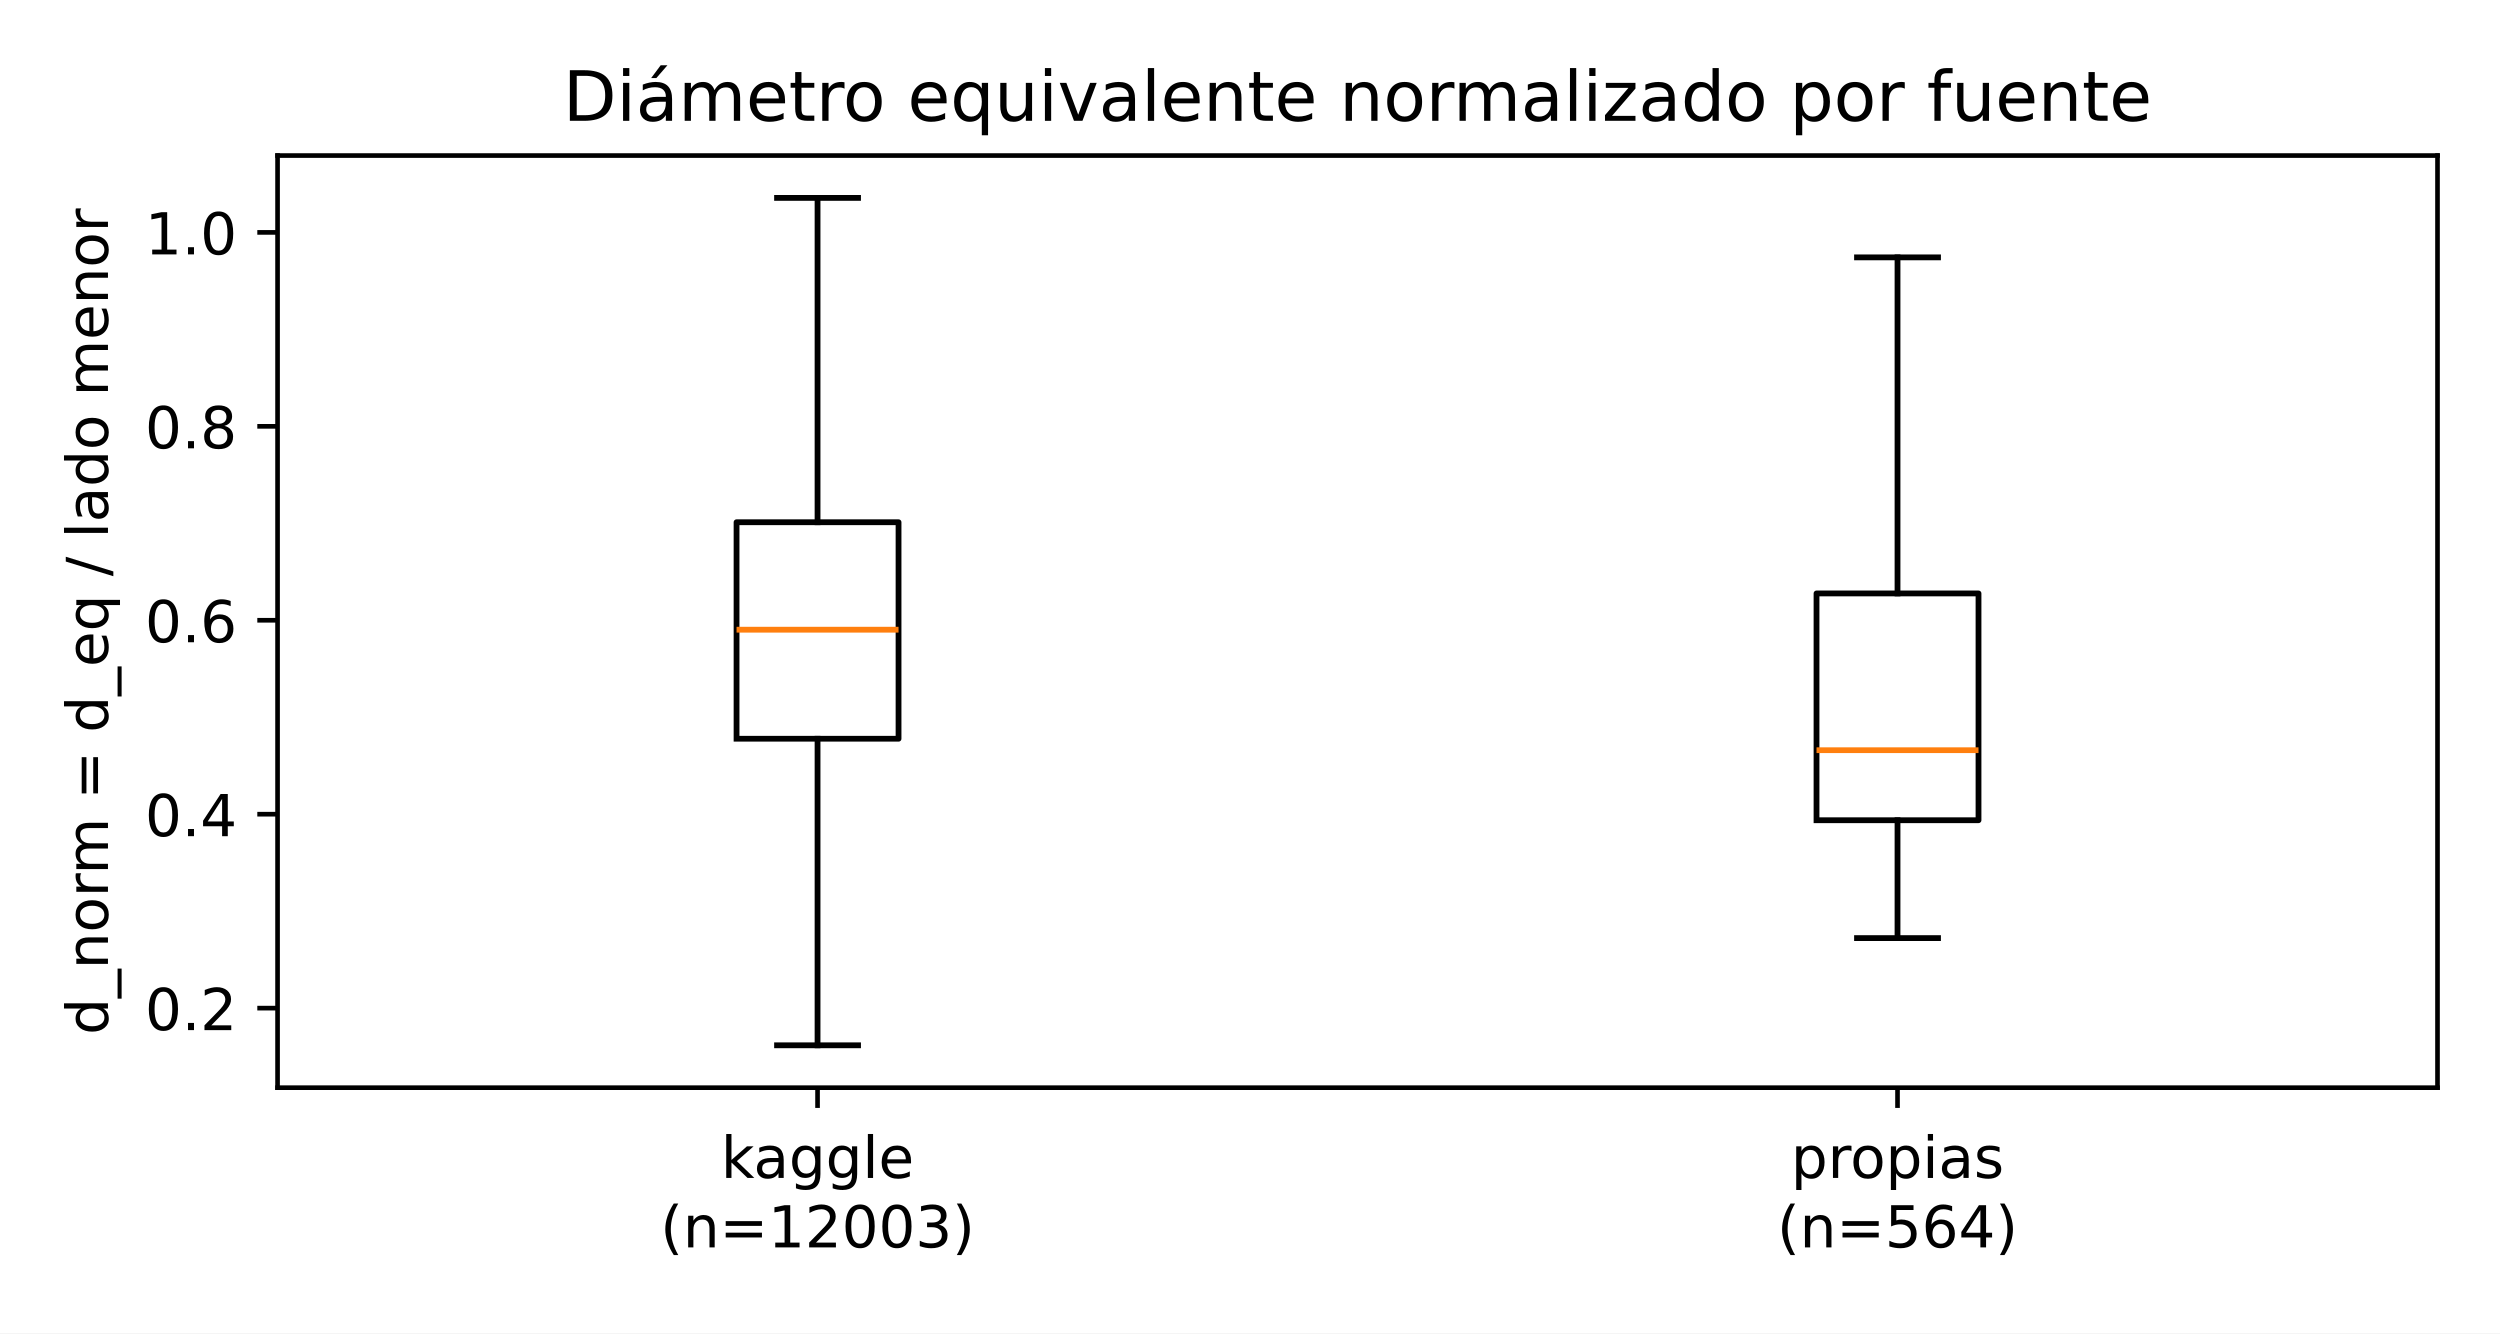
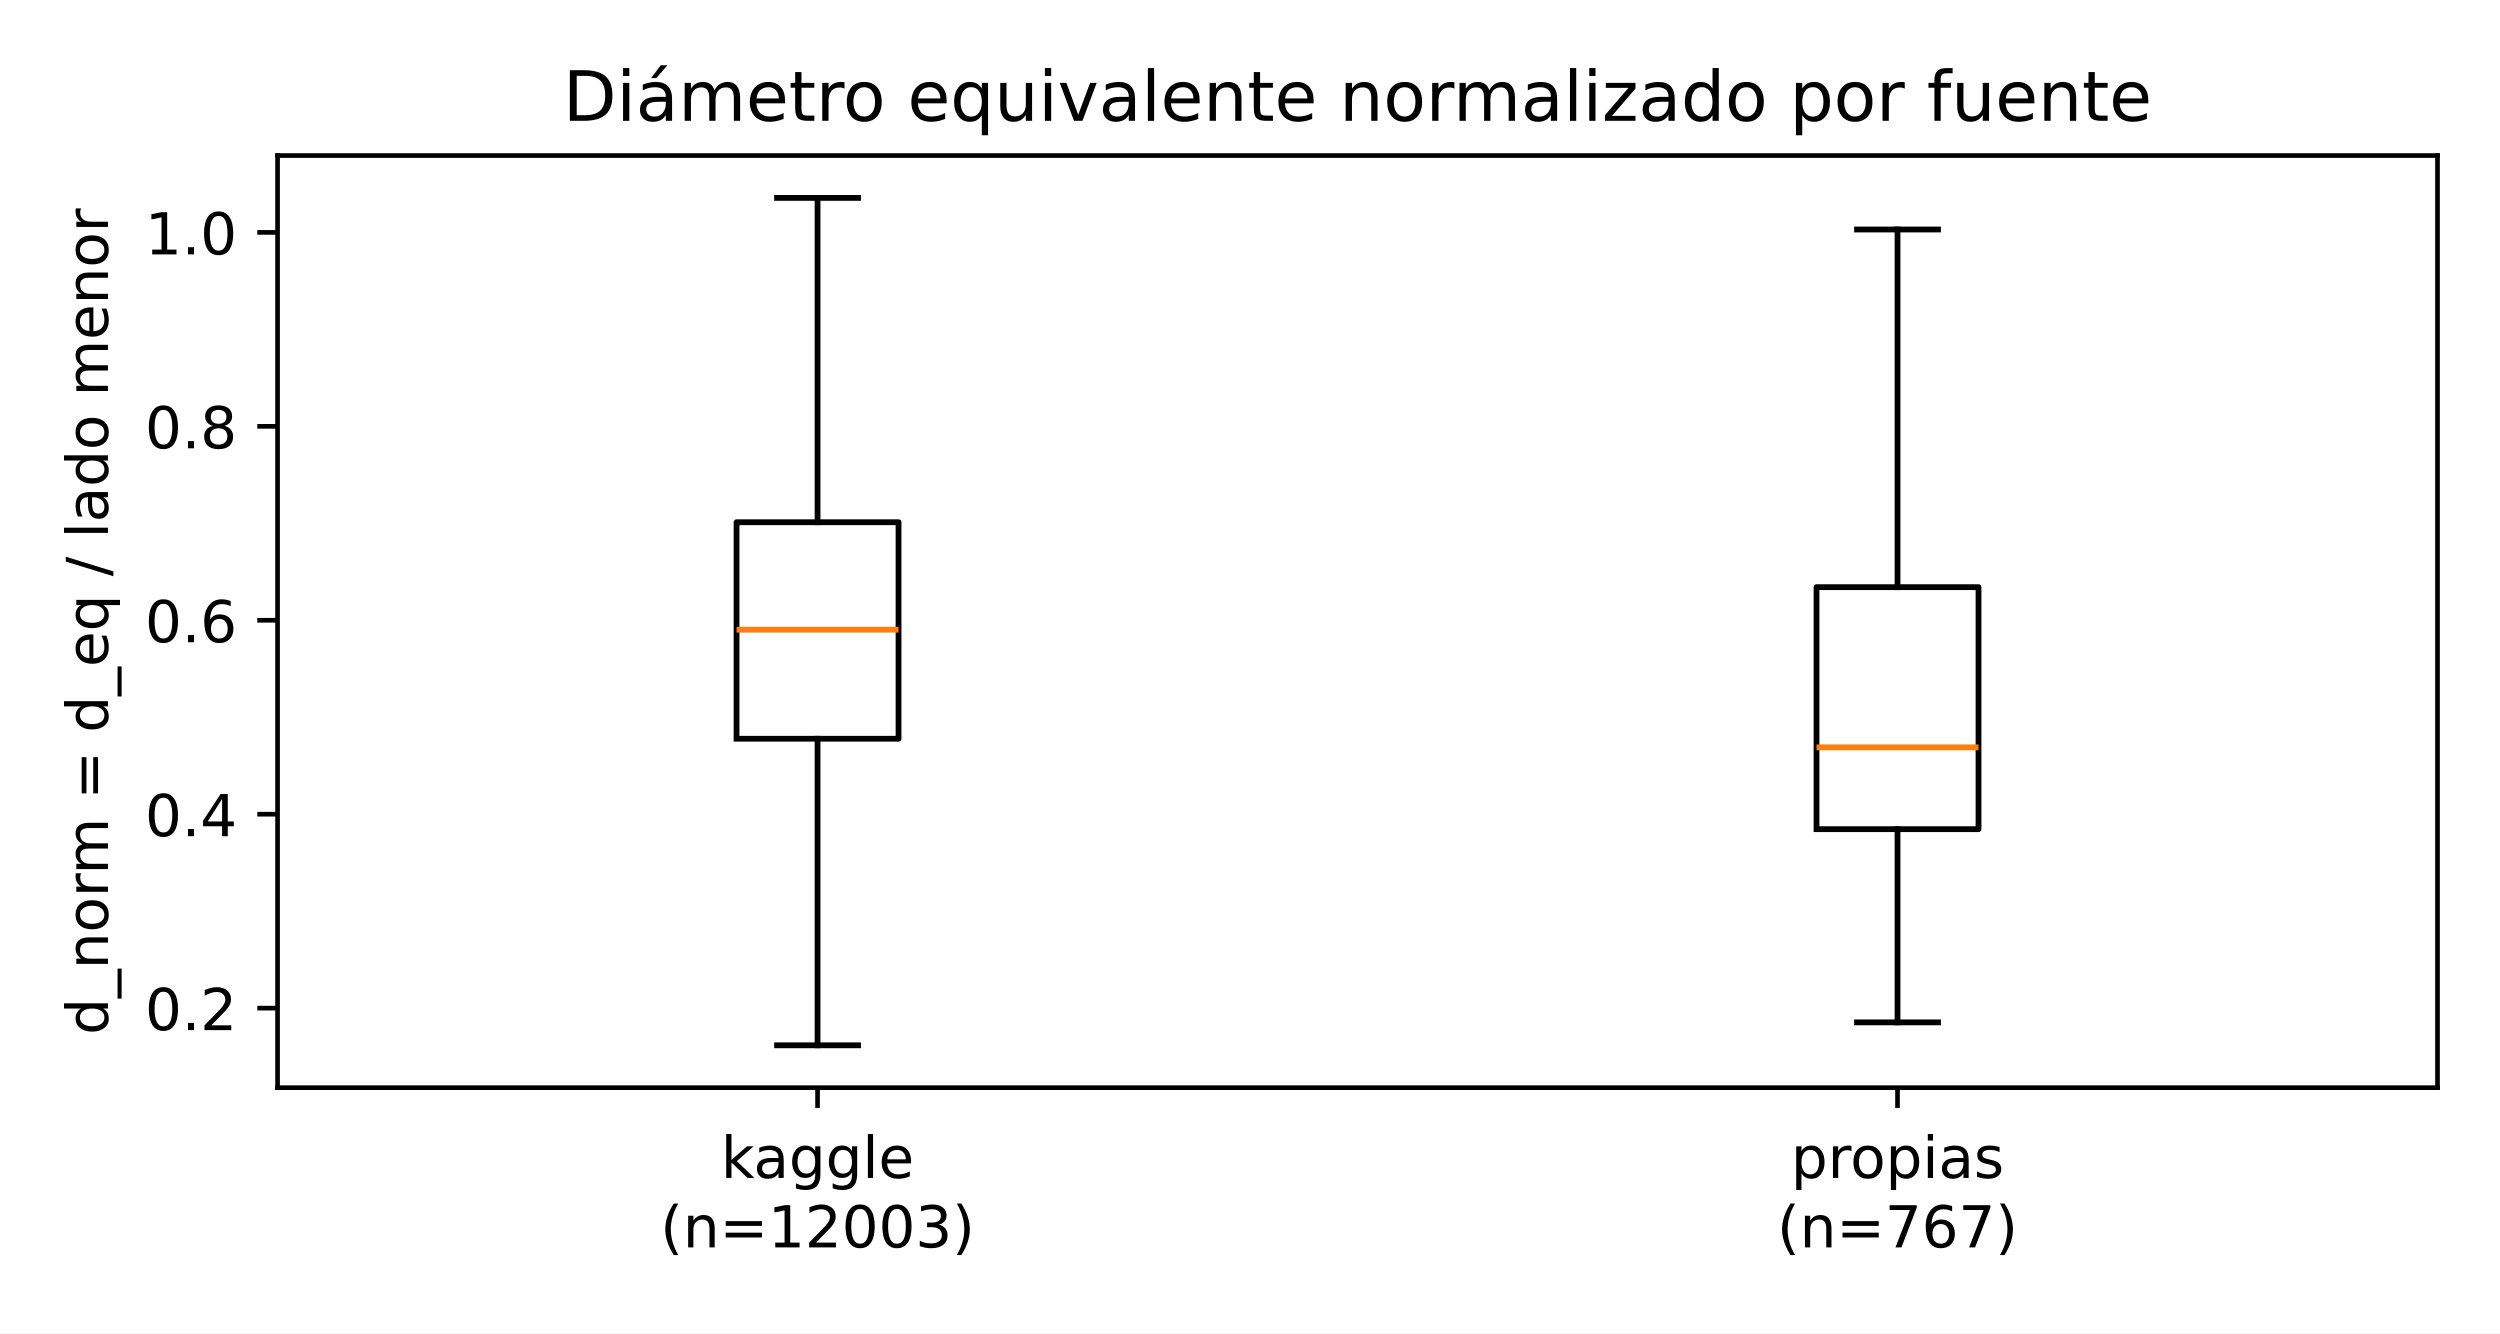
<svg xmlns="http://www.w3.org/2000/svg" xmlns:xlink="http://www.w3.org/1999/xlink" width="432pt" height="230.4pt" viewBox="0 0 432 230.4" version="1.1">
  <defs>
    <style type="text/css">*{stroke-linejoin: round; stroke-linecap: butt}</style>
  </defs>
  <g id="figure_1">
    <g id="patch_1">
      <path d="M 0 230.4  L 432 230.4  L 432 0  L 0 0  z " style="fill: #ffffff" />
    </g>
    <g id="axes_1">
      <g id="patch_2">
        <path d="M 47.962 187.951  L 421.2 187.951  L 421.2 26.88  L 47.962 26.88  z " style="fill: #ffffff" />
      </g>
      <g id="matplotlib.axis_1">
        <g id="xtick_1">
          <g id="line2d_1">
            <defs>
-               <path id="mba2caee2db" d="M 0 0  L 0 3.5  " style="stroke: #000000; stroke-width: 0.8" />
+               <path id="mabdfd6ebcb" d="M 0 0  L 0 3.5  " style="stroke: #000000; stroke-width: 0.8" />
            </defs>
            <g>
-               <use xlink:href="#mba2caee2db" x="141.272" y="187.951" style="stroke: #000000; stroke-width: 0.8" />
+               <use xlink:href="#mabdfd6ebcb" x="141.272" y="187.951" style="stroke: #000000; stroke-width: 0.8" />
            </g>
          </g>
          <g id="text_1">
            <g transform="translate(124.5858 203.5508) scale(0.1 -0.1)">
              <defs>
                <path id="DejaVuSans-4e" d="M 581 4863  L 1159 4863  L 1159 1991  L 2875 3500  L 3609 3500  L 1753 1863  L 3688 0  L 2938 0  L 1159 1709  L 1159 0  L 581 0  L 581 4863  z " transform="scale(0.015625)" />
                <path id="DejaVuSans-44" d="M 2194 1759  Q 1497 1759 1228 1600  Q 959 1441 959 1056  Q 959 750 1161 570  Q 1363 391 1709 391  Q 2188 391 2477 730  Q 2766 1069 2766 1631  L 2766 1759  L 2194 1759  z M 3341 1997  L 3341 0  L 2766 0  L 2766 531  Q 2569 213 2275 61  Q 1981 -91 1556 -91  Q 1019 -91 701 211  Q 384 513 384 1019  Q 384 1609 779 1909  Q 1175 2209 1959 2209  L 2766 2209  L 2766 2266  Q 2766 2663 2505 2880  Q 2244 3097 1772 3097  Q 1472 3097 1187 3025  Q 903 2953 641 2809  L 641 3341  Q 956 3463 1253 3523  Q 1550 3584 1831 3584  Q 2591 3584 2966 3190  Q 3341 2797 3341 1997  z " transform="scale(0.015625)" />
                <path id="DejaVuSans-4a" d="M 2906 1791  Q 2906 2416 2648 2759  Q 2391 3103 1925 3103  Q 1463 3103 1205 2759  Q 947 2416 947 1791  Q 947 1169 1205 825  Q 1463 481 1925 481  Q 2391 481 2648 825  Q 2906 1169 2906 1791  z M 3481 434  Q 3481 -459 3084 -895  Q 2688 -1331 1869 -1331  Q 1566 -1331 1297 -1286  Q 1028 -1241 775 -1147  L 775 -588  Q 1028 -725 1275 -790  Q 1522 -856 1778 -856  Q 2344 -856 2625 -561  Q 2906 -266 2906 331  L 2906 616  Q 2728 306 2450 153  Q 2172 0 1784 0  Q 1141 0 747 490  Q 353 981 353 1791  Q 353 2603 747 3093  Q 1141 3584 1784 3584  Q 2172 3584 2450 3431  Q 2728 3278 2906 2969  L 2906 3500  L 3481 3500  L 3481 434  z " transform="scale(0.015625)" />
                <path id="DejaVuSans-4f" d="M 603 4863  L 1178 4863  L 1178 0  L 603 0  L 603 4863  z " transform="scale(0.015625)" />
                <path id="DejaVuSans-48" d="M 3597 1894  L 3597 1613  L 953 1613  Q 991 1019 1311 708  Q 1631 397 2203 397  Q 2534 397 2845 478  Q 3156 559 3463 722  L 3463 178  Q 3153 47 2828 -22  Q 2503 -91 2169 -91  Q 1331 -91 842 396  Q 353 884 353 1716  Q 353 2575 817 3079  Q 1281 3584 2069 3584  Q 2775 3584 3186 3129  Q 3597 2675 3597 1894  z M 3022 2063  Q 3016 2534 2758 2815  Q 2500 3097 2075 3097  Q 1594 3097 1305 2825  Q 1016 2553 972 2059  L 3022 2063  z " transform="scale(0.015625)" />
              </defs>
              <use xlink:href="#DejaVuSans-4e" />
              <use xlink:href="#DejaVuSans-44" transform="translate(56.15625 0)" />
              <use xlink:href="#DejaVuSans-4a" transform="translate(117.4375 0)" />
              <use xlink:href="#DejaVuSans-4a" transform="translate(180.9219 0)" />
              <use xlink:href="#DejaVuSans-4f" transform="translate(244.4062 0)" />
              <use xlink:href="#DejaVuSans-48" transform="translate(272.1875 0)" />
            </g>
            <g transform="translate(114.1054 215.5528) scale(0.1 -0.1)">
              <defs>
                <path id="DejaVuSans-b" d="M 1984 4856  Q 1566 4138 1362 3434  Q 1159 2731 1159 2009  Q 1159 1288 1364 580  Q 1569 -128 1984 -844  L 1484 -844  Q 1016 -109 783 600  Q 550 1309 550 2009  Q 550 2706 781 3412  Q 1013 4119 1484 4856  L 1984 4856  z " transform="scale(0.015625)" />
                <path id="DejaVuSans-51" d="M 3513 2113  L 3513 0  L 2938 0  L 2938 2094  Q 2938 2591 2744 2837  Q 2550 3084 2163 3084  Q 1697 3084 1428 2787  Q 1159 2491 1159 1978  L 1159 0  L 581 0  L 581 3500  L 1159 3500  L 1159 2956  Q 1366 3272 1645 3428  Q 1925 3584 2291 3584  Q 2894 3584 3203 3211  Q 3513 2838 3513 2113  z " transform="scale(0.015625)" />
                <path id="DejaVuSans-20" d="M 678 2906  L 4684 2906  L 4684 2381  L 678 2381  L 678 2906  z M 678 1631  L 4684 1631  L 4684 1100  L 678 1100  L 678 1631  z " transform="scale(0.015625)" />
                <path id="DejaVuSans-14" d="M 794 531  L 1825 531  L 1825 4091  L 703 3866  L 703 4441  L 1819 4666  L 2450 4666  L 2450 531  L 3481 531  L 3481 0  L 794 0  L 794 531  z " transform="scale(0.015625)" />
                <path id="DejaVuSans-15" d="M 1228 531  L 3431 531  L 3431 0  L 469 0  L 469 531  Q 828 903 1448 1529  Q 2069 2156 2228 2338  Q 2531 2678 2651 2914  Q 2772 3150 2772 3378  Q 2772 3750 2511 3984  Q 2250 4219 1831 4219  Q 1534 4219 1204 4116  Q 875 4013 500 3803  L 500 4441  Q 881 4594 1212 4672  Q 1544 4750 1819 4750  Q 2544 4750 2975 4387  Q 3406 4025 3406 3419  Q 3406 3131 3298 2873  Q 3191 2616 2906 2266  Q 2828 2175 2409 1742  Q 1991 1309 1228 531  z " transform="scale(0.015625)" />
                <path id="DejaVuSans-13" d="M 2034 4250  Q 1547 4250 1301 3770  Q 1056 3291 1056 2328  Q 1056 1369 1301 889  Q 1547 409 2034 409  Q 2525 409 2770 889  Q 3016 1369 3016 2328  Q 3016 3291 2770 3770  Q 2525 4250 2034 4250  z M 2034 4750  Q 2819 4750 3233 4129  Q 3647 3509 3647 2328  Q 3647 1150 3233 529  Q 2819 -91 2034 -91  Q 1250 -91 836 529  Q 422 1150 422 2328  Q 422 3509 836 4129  Q 1250 4750 2034 4750  z " transform="scale(0.015625)" />
                <path id="DejaVuSans-16" d="M 2597 2516  Q 3050 2419 3304 2112  Q 3559 1806 3559 1356  Q 3559 666 3084 287  Q 2609 -91 1734 -91  Q 1441 -91 1130 -33  Q 819 25 488 141  L 488 750  Q 750 597 1062 519  Q 1375 441 1716 441  Q 2309 441 2620 675  Q 2931 909 2931 1356  Q 2931 1769 2642 2001  Q 2353 2234 1838 2234  L 1294 2234  L 1294 2753  L 1863 2753  Q 2328 2753 2575 2939  Q 2822 3125 2822 3475  Q 2822 3834 2567 4026  Q 2313 4219 1838 4219  Q 1578 4219 1281 4162  Q 984 4106 628 3988  L 628 4550  Q 988 4650 1302 4700  Q 1616 4750 1894 4750  Q 2613 4750 3031 4423  Q 3450 4097 3450 3541  Q 3450 3153 3228 2886  Q 3006 2619 2597 2516  z " transform="scale(0.015625)" />
                <path id="DejaVuSans-c" d="M 513 4856  L 1013 4856  Q 1481 4119 1714 3412  Q 1947 2706 1947 2009  Q 1947 1309 1714 600  Q 1481 -109 1013 -844  L 513 -844  Q 928 -128 1133 580  Q 1338 1288 1338 2009  Q 1338 2731 1133 3434  Q 928 4138 513 4856  z " transform="scale(0.015625)" />
              </defs>
              <use xlink:href="#DejaVuSans-b" />
              <use xlink:href="#DejaVuSans-51" transform="translate(39.01562 0)" />
              <use xlink:href="#DejaVuSans-20" transform="translate(102.3906 0)" />
              <use xlink:href="#DejaVuSans-14" transform="translate(186.1875 0)" />
              <use xlink:href="#DejaVuSans-15" transform="translate(249.8125 0)" />
              <use xlink:href="#DejaVuSans-13" transform="translate(313.4375 0)" />
              <use xlink:href="#DejaVuSans-13" transform="translate(377.0625 0)" />
              <use xlink:href="#DejaVuSans-16" transform="translate(440.6875 0)" />
              <use xlink:href="#DejaVuSans-c" transform="translate(504.3125 0)" />
            </g>
          </g>
        </g>
        <g id="xtick_2">
          <g id="line2d_2">
            <g>
-               <use xlink:href="#mba2caee2db" x="327.891" y="187.951" style="stroke: #000000; stroke-width: 0.8" />
+               <use xlink:href="#mabdfd6ebcb" x="327.891" y="187.951" style="stroke: #000000; stroke-width: 0.8" />
            </g>
          </g>
          <g id="text_2">
            <g transform="translate(309.4796 203.5508) scale(0.1 -0.1)">
              <defs>
                <path id="DejaVuSans-53" d="M 1159 525  L 1159 -1331  L 581 -1331  L 581 3500  L 1159 3500  L 1159 2969  Q 1341 3281 1617 3432  Q 1894 3584 2278 3584  Q 2916 3584 3314 3078  Q 3713 2572 3713 1747  Q 3713 922 3314 415  Q 2916 -91 2278 -91  Q 1894 -91 1617 61  Q 1341 213 1159 525  z M 3116 1747  Q 3116 2381 2855 2742  Q 2594 3103 2138 3103  Q 1681 3103 1420 2742  Q 1159 2381 1159 1747  Q 1159 1113 1420 752  Q 1681 391 2138 391  Q 2594 391 2855 752  Q 3116 1113 3116 1747  z " transform="scale(0.015625)" />
                <path id="DejaVuSans-55" d="M 2631 2963  Q 2534 3019 2420 3045  Q 2306 3072 2169 3072  Q 1681 3072 1420 2755  Q 1159 2438 1159 1844  L 1159 0  L 581 0  L 581 3500  L 1159 3500  L 1159 2956  Q 1341 3275 1631 3429  Q 1922 3584 2338 3584  Q 2397 3584 2469 3576  Q 2541 3569 2628 3553  L 2631 2963  z " transform="scale(0.015625)" />
                <path id="DejaVuSans-52" d="M 1959 3097  Q 1497 3097 1228 2736  Q 959 2375 959 1747  Q 959 1119 1226 758  Q 1494 397 1959 397  Q 2419 397 2687 759  Q 2956 1122 2956 1747  Q 2956 2369 2687 2733  Q 2419 3097 1959 3097  z M 1959 3584  Q 2709 3584 3137 3096  Q 3566 2609 3566 1747  Q 3566 888 3137 398  Q 2709 -91 1959 -91  Q 1206 -91 779 398  Q 353 888 353 1747  Q 353 2609 779 3096  Q 1206 3584 1959 3584  z " transform="scale(0.015625)" />
                <path id="DejaVuSans-4c" d="M 603 3500  L 1178 3500  L 1178 0  L 603 0  L 603 3500  z M 603 4863  L 1178 4863  L 1178 4134  L 603 4134  L 603 4863  z " transform="scale(0.015625)" />
                <path id="DejaVuSans-56" d="M 2834 3397  L 2834 2853  Q 2591 2978 2328 3040  Q 2066 3103 1784 3103  Q 1356 3103 1142 2972  Q 928 2841 928 2578  Q 928 2378 1081 2264  Q 1234 2150 1697 2047  L 1894 2003  Q 2506 1872 2764 1633  Q 3022 1394 3022 966  Q 3022 478 2636 193  Q 2250 -91 1575 -91  Q 1294 -91 989 -36  Q 684 19 347 128  L 347 722  Q 666 556 975 473  Q 1284 391 1588 391  Q 1994 391 2212 530  Q 2431 669 2431 922  Q 2431 1156 2273 1281  Q 2116 1406 1581 1522  L 1381 1569  Q 847 1681 609 1914  Q 372 2147 372 2553  Q 372 3047 722 3315  Q 1072 3584 1716 3584  Q 2034 3584 2315 3537  Q 2597 3491 2834 3397  z " transform="scale(0.015625)" />
              </defs>
              <use xlink:href="#DejaVuSans-53" />
              <use xlink:href="#DejaVuSans-55" transform="translate(63.48438 0)" />
              <use xlink:href="#DejaVuSans-52" transform="translate(102.3906 0)" />
              <use xlink:href="#DejaVuSans-53" transform="translate(163.5781 0)" />
              <use xlink:href="#DejaVuSans-4c" transform="translate(227.0625 0)" />
              <use xlink:href="#DejaVuSans-44" transform="translate(254.8438 0)" />
              <use xlink:href="#DejaVuSans-56" transform="translate(316.125 0)" />
            </g>
            <g transform="translate(307.0867 215.5528) scale(0.1 -0.1)">
              <defs>
-                 <path id="DejaVuSans-18" d="M 691 4666  L 3169 4666  L 3169 4134  L 1269 4134  L 1269 2991  Q 1406 3038 1543 3061  Q 1681 3084 1819 3084  Q 2600 3084 3056 2656  Q 3513 2228 3513 1497  Q 3513 744 3044 326  Q 2575 -91 1722 -91  Q 1428 -91 1123 -41  Q 819 9 494 109  L 494 744  Q 775 591 1075 516  Q 1375 441 1709 441  Q 2250 441 2565 725  Q 2881 1009 2881 1497  Q 2881 1984 2565 2268  Q 2250 2553 1709 2553  Q 1456 2553 1204 2497  Q 953 2441 691 2322  L 691 4666  z " transform="scale(0.015625)" />
+                 <path id="DejaVuSans-1a" d="M 525 4666  L 3525 4666  L 3525 4397  L 1831 0  L 1172 0  L 2766 4134  L 525 4134  L 525 4666  z " transform="scale(0.015625)" />
                <path id="DejaVuSans-19" d="M 2113 2584  Q 1688 2584 1439 2293  Q 1191 2003 1191 1497  Q 1191 994 1439 701  Q 1688 409 2113 409  Q 2538 409 2786 701  Q 3034 994 3034 1497  Q 3034 2003 2786 2293  Q 2538 2584 2113 2584  z M 3366 4563  L 3366 3988  Q 3128 4100 2886 4159  Q 2644 4219 2406 4219  Q 1781 4219 1451 3797  Q 1122 3375 1075 2522  Q 1259 2794 1537 2939  Q 1816 3084 2150 3084  Q 2853 3084 3261 2657  Q 3669 2231 3669 1497  Q 3669 778 3244 343  Q 2819 -91 2113 -91  Q 1303 -91 875 529  Q 447 1150 447 2328  Q 447 3434 972 4092  Q 1497 4750 2381 4750  Q 2619 4750 2861 4703  Q 3103 4656 3366 4563  z " transform="scale(0.015625)" />
-                 <path id="DejaVuSans-17" d="M 2419 4116  L 825 1625  L 2419 1625  L 2419 4116  z M 2253 4666  L 3047 4666  L 3047 1625  L 3713 1625  L 3713 1100  L 3047 1100  L 3047 0  L 2419 0  L 2419 1100  L 313 1100  L 313 1709  L 2253 4666  z " transform="scale(0.015625)" />
              </defs>
              <use xlink:href="#DejaVuSans-b" />
              <use xlink:href="#DejaVuSans-51" transform="translate(39.01562 0)" />
              <use xlink:href="#DejaVuSans-20" transform="translate(102.3906 0)" />
-               <use xlink:href="#DejaVuSans-18" transform="translate(186.1875 0)" />
+               <use xlink:href="#DejaVuSans-1a" transform="translate(186.1875 0)" />
              <use xlink:href="#DejaVuSans-19" transform="translate(249.8125 0)" />
-               <use xlink:href="#DejaVuSans-17" transform="translate(313.4375 0)" />
+               <use xlink:href="#DejaVuSans-1a" transform="translate(313.4375 0)" />
              <use xlink:href="#DejaVuSans-c" transform="translate(377.0625 0)" />
            </g>
          </g>
        </g>
      </g>
      <g id="matplotlib.axis_2">
        <g id="ytick_1">
          <g id="line2d_3">
            <defs>
-               <path id="m39cad71a0b" d="M 0 0  L -3.5 0  " style="stroke: #000000; stroke-width: 0.8" />
+               <path id="m9b1f48784a" d="M 0 0  L -3.5 0  " style="stroke: #000000; stroke-width: 0.8" />
            </defs>
            <g>
-               <use xlink:href="#m39cad71a0b" x="47.962" y="174.204" style="stroke: #000000; stroke-width: 0.8" />
+               <use xlink:href="#m9b1f48784a" x="47.962" y="174.204" style="stroke: #000000; stroke-width: 0.8" />
            </g>
          </g>
          <g id="text_3">
            <g transform="translate(25.05922 178.0031) scale(0.1 -0.1)">
              <defs>
                <path id="DejaVuSans-11" d="M 684 794  L 1344 794  L 1344 0  L 684 0  L 684 794  z " transform="scale(0.015625)" />
              </defs>
              <use xlink:href="#DejaVuSans-13" />
              <use xlink:href="#DejaVuSans-11" transform="translate(63.625 0)" />
              <use xlink:href="#DejaVuSans-15" transform="translate(95.40625 0)" />
            </g>
          </g>
        </g>
        <g id="ytick_2">
          <g id="line2d_4">
            <g>
-               <use xlink:href="#m39cad71a0b" x="47.962" y="140.693" style="stroke: #000000; stroke-width: 0.8" />
+               <use xlink:href="#m9b1f48784a" x="47.962" y="140.693" style="stroke: #000000; stroke-width: 0.8" />
            </g>
          </g>
          <g id="text_4">
            <g transform="translate(25.05922 144.4918) scale(0.1 -0.1)">
+               <defs>
+                 <path id="DejaVuSans-17" d="M 2419 4116  L 825 1625  L 2419 1625  L 2419 4116  z M 2253 4666  L 3047 4666  L 3047 1625  L 3713 1625  L 3713 1100  L 3047 1100  L 3047 0  L 2419 0  L 2419 1100  L 313 1100  L 313 1709  L 2253 4666  z " transform="scale(0.015625)" />
+               </defs>
              <use xlink:href="#DejaVuSans-13" />
              <use xlink:href="#DejaVuSans-11" transform="translate(63.625 0)" />
              <use xlink:href="#DejaVuSans-17" transform="translate(95.40625 0)" />
            </g>
          </g>
        </g>
        <g id="ytick_3">
          <g id="line2d_5">
            <g>
-               <use xlink:href="#m39cad71a0b" x="47.962" y="107.182" style="stroke: #000000; stroke-width: 0.8" />
+               <use xlink:href="#m9b1f48784a" x="47.962" y="107.182" style="stroke: #000000; stroke-width: 0.8" />
            </g>
          </g>
          <g id="text_5">
            <g transform="translate(25.05922 110.9806) scale(0.1 -0.1)">
              <use xlink:href="#DejaVuSans-13" />
              <use xlink:href="#DejaVuSans-11" transform="translate(63.625 0)" />
              <use xlink:href="#DejaVuSans-19" transform="translate(95.40625 0)" />
            </g>
          </g>
        </g>
        <g id="ytick_4">
          <g id="line2d_6">
            <g>
-               <use xlink:href="#m39cad71a0b" x="47.962" y="73.671" style="stroke: #000000; stroke-width: 0.8" />
+               <use xlink:href="#m9b1f48784a" x="47.962" y="73.671" style="stroke: #000000; stroke-width: 0.8" />
            </g>
          </g>
          <g id="text_6">
            <g transform="translate(25.05922 77.46934) scale(0.1 -0.1)">
              <defs>
                <path id="DejaVuSans-1b" d="M 2034 2216  Q 1584 2216 1326 1975  Q 1069 1734 1069 1313  Q 1069 891 1326 650  Q 1584 409 2034 409  Q 2484 409 2743 651  Q 3003 894 3003 1313  Q 3003 1734 2745 1975  Q 2488 2216 2034 2216  z M 1403 2484  Q 997 2584 770 2862  Q 544 3141 544 3541  Q 544 4100 942 4425  Q 1341 4750 2034 4750  Q 2731 4750 3128 4425  Q 3525 4100 3525 3541  Q 3525 3141 3298 2862  Q 3072 2584 2669 2484  Q 3125 2378 3379 2068  Q 3634 1759 3634 1313  Q 3634 634 3220 271  Q 2806 -91 2034 -91  Q 1263 -91 848 271  Q 434 634 434 1313  Q 434 1759 690 2068  Q 947 2378 1403 2484  z M 1172 3481  Q 1172 3119 1398 2916  Q 1625 2713 2034 2713  Q 2441 2713 2670 2916  Q 2900 3119 2900 3481  Q 2900 3844 2670 4047  Q 2441 4250 2034 4250  Q 1625 4250 1398 4047  Q 1172 3844 1172 3481  z " transform="scale(0.015625)" />
              </defs>
              <use xlink:href="#DejaVuSans-13" />
              <use xlink:href="#DejaVuSans-11" transform="translate(63.625 0)" />
              <use xlink:href="#DejaVuSans-1b" transform="translate(95.40625 0)" />
            </g>
          </g>
        </g>
        <g id="ytick_5">
          <g id="line2d_7">
            <g>
-               <use xlink:href="#m39cad71a0b" x="47.962" y="40.159" style="stroke: #000000; stroke-width: 0.8" />
+               <use xlink:href="#m9b1f48784a" x="47.962" y="40.159" style="stroke: #000000; stroke-width: 0.8" />
            </g>
          </g>
          <g id="text_7">
            <g transform="translate(25.05922 43.95811) scale(0.1 -0.1)">
              <use xlink:href="#DejaVuSans-14" />
              <use xlink:href="#DejaVuSans-11" transform="translate(63.625 0)" />
              <use xlink:href="#DejaVuSans-13" transform="translate(95.40625 0)" />
            </g>
          </g>
        </g>
        <g id="text_8">
          <g transform="translate(18.65687 178.818) rotate(-90) scale(0.1 -0.1)">
            <defs>
              <path id="DejaVuSans-47" d="M 2906 2969  L 2906 4863  L 3481 4863  L 3481 0  L 2906 0  L 2906 525  Q 2725 213 2448 61  Q 2172 -91 1784 -91  Q 1150 -91 751 415  Q 353 922 353 1747  Q 353 2572 751 3078  Q 1150 3584 1784 3584  Q 2172 3584 2448 3432  Q 2725 3281 2906 2969  z M 947 1747  Q 947 1113 1208 752  Q 1469 391 1925 391  Q 2381 391 2643 752  Q 2906 1113 2906 1747  Q 2906 2381 2643 2742  Q 2381 3103 1925 3103  Q 1469 3103 1208 2742  Q 947 2381 947 1747  z " transform="scale(0.015625)" />
              <path id="DejaVuSans-42" d="M 3263 -1063  L 3263 -1509  L -63 -1509  L -63 -1063  L 3263 -1063  z " transform="scale(0.015625)" />
              <path id="DejaVuSans-50" d="M 3328 2828  Q 3544 3216 3844 3400  Q 4144 3584 4550 3584  Q 5097 3584 5394 3201  Q 5691 2819 5691 2113  L 5691 0  L 5113 0  L 5113 2094  Q 5113 2597 4934 2840  Q 4756 3084 4391 3084  Q 3944 3084 3684 2787  Q 3425 2491 3425 1978  L 3425 0  L 2847 0  L 2847 2094  Q 2847 2600 2669 2842  Q 2491 3084 2119 3084  Q 1678 3084 1418 2786  Q 1159 2488 1159 1978  L 1159 0  L 581 0  L 581 3500  L 1159 3500  L 1159 2956  Q 1356 3278 1631 3431  Q 1906 3584 2284 3584  Q 2666 3584 2933 3390  Q 3200 3197 3328 2828  z " transform="scale(0.015625)" />
              <path id="DejaVuSans-3" transform="scale(0.015625)" />
              <path id="DejaVuSans-54" d="M 947 1747  Q 947 1113 1208 752  Q 1469 391 1925 391  Q 2381 391 2643 752  Q 2906 1113 2906 1747  Q 2906 2381 2643 2742  Q 2381 3103 1925 3103  Q 1469 3103 1208 2742  Q 947 2381 947 1747  z M 2906 525  Q 2725 213 2448 61  Q 2172 -91 1784 -91  Q 1150 -91 751 415  Q 353 922 353 1747  Q 353 2572 751 3078  Q 1150 3584 1784 3584  Q 2172 3584 2448 3432  Q 2725 3281 2906 2969  L 2906 3500  L 3481 3500  L 3481 -1331  L 2906 -1331  L 2906 525  z " transform="scale(0.015625)" />
              <path id="DejaVuSans-12" d="M 1625 4666  L 2156 4666  L 531 -594  L 0 -594  L 1625 4666  z " transform="scale(0.015625)" />
            </defs>
            <use xlink:href="#DejaVuSans-47" />
            <use xlink:href="#DejaVuSans-42" transform="translate(63.48438 0)" />
            <use xlink:href="#DejaVuSans-51" transform="translate(113.4844 0)" />
            <use xlink:href="#DejaVuSans-52" transform="translate(176.8594 0)" />
            <use xlink:href="#DejaVuSans-55" transform="translate(238.0469 0)" />
            <use xlink:href="#DejaVuSans-50" transform="translate(277.4062 0)" />
            <use xlink:href="#DejaVuSans-3" transform="translate(374.8125 0)" />
            <use xlink:href="#DejaVuSans-20" transform="translate(406.5938 0)" />
            <use xlink:href="#DejaVuSans-3" transform="translate(490.3906 0)" />
            <use xlink:href="#DejaVuSans-47" transform="translate(522.1719 0)" />
            <use xlink:href="#DejaVuSans-42" transform="translate(585.6562 0)" />
            <use xlink:href="#DejaVuSans-48" transform="translate(635.6562 0)" />
            <use xlink:href="#DejaVuSans-54" transform="translate(697.1875 0)" />
            <use xlink:href="#DejaVuSans-3" transform="translate(760.6719 0)" />
            <use xlink:href="#DejaVuSans-12" transform="translate(792.4531 0)" />
            <use xlink:href="#DejaVuSans-3" transform="translate(826.1406 0)" />
            <use xlink:href="#DejaVuSans-4f" transform="translate(857.9219 0)" />
            <use xlink:href="#DejaVuSans-44" transform="translate(885.7031 0)" />
            <use xlink:href="#DejaVuSans-47" transform="translate(946.9844 0)" />
            <use xlink:href="#DejaVuSans-52" transform="translate(1010.469 0)" />
            <use xlink:href="#DejaVuSans-3" transform="translate(1071.656 0)" />
            <use xlink:href="#DejaVuSans-50" transform="translate(1103.438 0)" />
            <use xlink:href="#DejaVuSans-48" transform="translate(1200.844 0)" />
            <use xlink:href="#DejaVuSans-51" transform="translate(1262.375 0)" />
            <use xlink:href="#DejaVuSans-52" transform="translate(1325.75 0)" />
            <use xlink:href="#DejaVuSans-55" transform="translate(1386.938 0)" />
          </g>
        </g>
      </g>
      <g id="line2d_8">
-         <path d="M 127.275 127.654  L 155.268 127.654  L 155.268 90.244  L 127.275 90.244  L 127.275 127.654  " clip-path="url(#p44cc5e4543)" style="fill: none; stroke: #000000; stroke-linecap: square" />
+         <path d="M 127.275 127.654  L 155.268 127.654  L 155.268 90.244  L 127.275 90.244  L 127.275 127.654  " clip-path="url(#pc71989ca21)" style="fill: none; stroke: #000000; stroke-linecap: square" />
      </g>
      <g id="line2d_9">
-         <path d="M 141.272 127.654  L 141.272 180.63  " clip-path="url(#p44cc5e4543)" style="fill: none; stroke: #000000; stroke-linecap: square" />
+         <path d="M 141.272 127.654  L 141.272 180.63  " clip-path="url(#pc71989ca21)" style="fill: none; stroke: #000000; stroke-linecap: square" />
      </g>
      <g id="line2d_10">
-         <path d="M 141.272 90.244  L 141.272 34.201  " clip-path="url(#p44cc5e4543)" style="fill: none; stroke: #000000; stroke-linecap: square" />
+         <path d="M 141.272 90.244  L 141.272 34.201  " clip-path="url(#pc71989ca21)" style="fill: none; stroke: #000000; stroke-linecap: square" />
      </g>
      <g id="line2d_11">
-         <path d="M 134.274 180.63  L 148.27 180.63  " clip-path="url(#p44cc5e4543)" style="fill: none; stroke: #000000; stroke-linecap: square" />
+         <path d="M 134.274 180.63  L 148.27 180.63  " clip-path="url(#pc71989ca21)" style="fill: none; stroke: #000000; stroke-linecap: square" />
      </g>
      <g id="line2d_12">
-         <path d="M 134.274 34.201  L 148.27 34.201  " clip-path="url(#p44cc5e4543)" style="fill: none; stroke: #000000; stroke-linecap: square" />
+         <path d="M 134.274 34.201  L 148.27 34.201  " clip-path="url(#pc71989ca21)" style="fill: none; stroke: #000000; stroke-linecap: square" />
      </g>
      <g id="line2d_13">
-         <path d="M 313.894 141.735  L 341.887 141.735  L 341.887 102.547  L 313.894 102.547  L 313.894 141.735  " clip-path="url(#p44cc5e4543)" style="fill: none; stroke: #000000; stroke-linecap: square" />
+         <path d="M 313.894 143.279  L 341.887 143.279  L 341.887 101.461  L 313.894 101.461  L 313.894 143.279  " clip-path="url(#pc71989ca21)" style="fill: none; stroke: #000000; stroke-linecap: square" />
      </g>
      <g id="line2d_14">
-         <path d="M 327.891 141.735  L 327.891 162.102  " clip-path="url(#p44cc5e4543)" style="fill: none; stroke: #000000; stroke-linecap: square" />
+         <path d="M 327.891 143.279  L 327.891 176.66  " clip-path="url(#pc71989ca21)" style="fill: none; stroke: #000000; stroke-linecap: square" />
      </g>
      <g id="line2d_15">
-         <path d="M 327.891 102.547  L 327.891 44.476  " clip-path="url(#p44cc5e4543)" style="fill: none; stroke: #000000; stroke-linecap: square" />
+         <path d="M 327.891 101.461  L 327.891 39.661  " clip-path="url(#pc71989ca21)" style="fill: none; stroke: #000000; stroke-linecap: square" />
      </g>
      <g id="line2d_16">
-         <path d="M 320.892 162.102  L 334.889 162.102  " clip-path="url(#p44cc5e4543)" style="fill: none; stroke: #000000; stroke-linecap: square" />
+         <path d="M 320.892 176.66  L 334.889 176.66  " clip-path="url(#pc71989ca21)" style="fill: none; stroke: #000000; stroke-linecap: square" />
      </g>
      <g id="line2d_17">
-         <path d="M 320.892 44.476  L 334.889 44.476  " clip-path="url(#p44cc5e4543)" style="fill: none; stroke: #000000; stroke-linecap: square" />
+         <path d="M 320.892 39.661  L 334.889 39.661  " clip-path="url(#pc71989ca21)" style="fill: none; stroke: #000000; stroke-linecap: square" />
      </g>
      <g id="line2d_18">
-         <path d="M 127.275 108.817  L 155.268 108.817  " clip-path="url(#p44cc5e4543)" style="fill: none; stroke: #ff7f0e" />
+         <path d="M 127.275 108.817  L 155.268 108.817  " clip-path="url(#pc71989ca21)" style="fill: none; stroke: #ff7f0e" />
      </g>
      <g id="line2d_19">
-         <path d="M 313.894 129.635  L 341.887 129.635  " clip-path="url(#p44cc5e4543)" style="fill: none; stroke: #ff7f0e" />
+         <path d="M 313.894 129.142  L 341.887 129.142  " clip-path="url(#pc71989ca21)" style="fill: none; stroke: #ff7f0e" />
      </g>
      <g id="patch_3">
        <path d="M 47.962 187.951  L 47.962 26.88  " style="fill: none; stroke: #000000; stroke-width: 0.8; stroke-linejoin: miter; stroke-linecap: square" />
      </g>
      <g id="patch_4">
        <path d="M 421.2 187.951  L 421.2 26.88  " style="fill: none; stroke: #000000; stroke-width: 0.8; stroke-linejoin: miter; stroke-linecap: square" />
      </g>
      <g id="patch_5">
        <path d="M 47.962 187.951  L 421.2 187.951  " style="fill: none; stroke: #000000; stroke-width: 0.8; stroke-linejoin: miter; stroke-linecap: square" />
      </g>
      <g id="patch_6">
        <path d="M 47.962 26.88  L 421.2 26.88  " style="fill: none; stroke: #000000; stroke-width: 0.8; stroke-linejoin: miter; stroke-linecap: square" />
      </g>
      <g id="text_9">
        <g transform="translate(97.29555 20.88) scale(0.12 -0.12)">
          <defs>
            <path id="DejaVuSans-27" d="M 1259 4147  L 1259 519  L 2022 519  Q 2988 519 3436 956  Q 3884 1394 3884 2338  Q 3884 3275 3436 3711  Q 2988 4147 2022 4147  L 1259 4147  z M 628 4666  L 1925 4666  Q 3281 4666 3915 4102  Q 4550 3538 4550 2338  Q 4550 1131 3912 565  Q 3275 0 1925 0  L 628 0  L 628 4666  z " transform="scale(0.015625)" />
            <path id="DejaVuSans-a3" d="M 2194 1759  Q 1497 1759 1228 1600  Q 959 1441 959 1056  Q 959 750 1161 570  Q 1363 391 1709 391  Q 2188 391 2477 730  Q 2766 1069 2766 1631  L 2766 1759  L 2194 1759  z M 3341 1997  L 3341 0  L 2766 0  L 2766 531  Q 2569 213 2275 61  Q 1981 -91 1556 -91  Q 1019 -91 701 211  Q 384 513 384 1019  Q 384 1609 779 1909  Q 1175 2209 1959 2209  L 2766 2209  L 2766 2266  Q 2766 2663 2505 2880  Q 2244 3097 1772 3097  Q 1472 3097 1187 3025  Q 903 2953 641 2809  L 641 3341  Q 956 3463 1253 3523  Q 1550 3584 1831 3584  Q 2591 3584 2966 3190  Q 3341 2797 3341 1997  z M 2290 5119  L 2912 5119  L 1894 3944  L 1415 3944  L 2290 5119  z " transform="scale(0.015625)" />
            <path id="DejaVuSans-57" d="M 1172 4494  L 1172 3500  L 2356 3500  L 2356 3053  L 1172 3053  L 1172 1153  Q 1172 725 1289 603  Q 1406 481 1766 481  L 2356 481  L 2356 0  L 1766 0  Q 1100 0 847 248  Q 594 497 594 1153  L 594 3053  L 172 3053  L 172 3500  L 594 3500  L 594 4494  L 1172 4494  z " transform="scale(0.015625)" />
            <path id="DejaVuSans-58" d="M 544 1381  L 544 3500  L 1119 3500  L 1119 1403  Q 1119 906 1312 657  Q 1506 409 1894 409  Q 2359 409 2629 706  Q 2900 1003 2900 1516  L 2900 3500  L 3475 3500  L 3475 0  L 2900 0  L 2900 538  Q 2691 219 2414 64  Q 2138 -91 1772 -91  Q 1169 -91 856 284  Q 544 659 544 1381  z M 1991 3584  L 1991 3584  z " transform="scale(0.015625)" />
            <path id="DejaVuSans-59" d="M 191 3500  L 800 3500  L 1894 563  L 2988 3500  L 3597 3500  L 2284 0  L 1503 0  L 191 3500  z " transform="scale(0.015625)" />
            <path id="DejaVuSans-5d" d="M 353 3500  L 3084 3500  L 3084 2975  L 922 459  L 3084 459  L 3084 0  L 275 0  L 275 525  L 2438 3041  L 353 3041  L 353 3500  z " transform="scale(0.015625)" />
            <path id="DejaVuSans-49" d="M 2375 4863  L 2375 4384  L 1825 4384  Q 1516 4384 1395 4259  Q 1275 4134 1275 3809  L 1275 3500  L 2222 3500  L 2222 3053  L 1275 3053  L 1275 0  L 697 0  L 697 3053  L 147 3053  L 147 3500  L 697 3500  L 697 3744  Q 697 4328 969 4595  Q 1241 4863 1831 4863  L 2375 4863  z " transform="scale(0.015625)" />
          </defs>
          <use xlink:href="#DejaVuSans-27" />
          <use xlink:href="#DejaVuSans-4c" transform="translate(77 0)" />
          <use xlink:href="#DejaVuSans-a3" transform="translate(104.7812 0)" />
          <use xlink:href="#DejaVuSans-50" transform="translate(166.0625 0)" />
          <use xlink:href="#DejaVuSans-48" transform="translate(263.4688 0)" />
          <use xlink:href="#DejaVuSans-57" transform="translate(325 0)" />
          <use xlink:href="#DejaVuSans-55" transform="translate(364.2031 0)" />
          <use xlink:href="#DejaVuSans-52" transform="translate(403.1094 0)" />
          <use xlink:href="#DejaVuSans-3" transform="translate(464.2969 0)" />
          <use xlink:href="#DejaVuSans-48" transform="translate(496.0781 0)" />
          <use xlink:href="#DejaVuSans-54" transform="translate(557.6094 0)" />
          <use xlink:href="#DejaVuSans-58" transform="translate(621.0938 0)" />
          <use xlink:href="#DejaVuSans-4c" transform="translate(684.4688 0)" />
          <use xlink:href="#DejaVuSans-59" transform="translate(712.25 0)" />
          <use xlink:href="#DejaVuSans-44" transform="translate(771.4375 0)" />
          <use xlink:href="#DejaVuSans-4f" transform="translate(832.7188 0)" />
          <use xlink:href="#DejaVuSans-48" transform="translate(860.5 0)" />
          <use xlink:href="#DejaVuSans-51" transform="translate(922.0312 0)" />
          <use xlink:href="#DejaVuSans-57" transform="translate(985.4062 0)" />
          <use xlink:href="#DejaVuSans-48" transform="translate(1024.609 0)" />
          <use xlink:href="#DejaVuSans-3" transform="translate(1086.141 0)" />
          <use xlink:href="#DejaVuSans-51" transform="translate(1117.922 0)" />
          <use xlink:href="#DejaVuSans-52" transform="translate(1181.297 0)" />
          <use xlink:href="#DejaVuSans-55" transform="translate(1242.484 0)" />
          <use xlink:href="#DejaVuSans-50" transform="translate(1281.844 0)" />
          <use xlink:href="#DejaVuSans-44" transform="translate(1379.25 0)" />
          <use xlink:href="#DejaVuSans-4f" transform="translate(1440.531 0)" />
          <use xlink:href="#DejaVuSans-4c" transform="translate(1468.312 0)" />
          <use xlink:href="#DejaVuSans-5d" transform="translate(1496.094 0)" />
          <use xlink:href="#DejaVuSans-44" transform="translate(1548.578 0)" />
          <use xlink:href="#DejaVuSans-47" transform="translate(1609.859 0)" />
          <use xlink:href="#DejaVuSans-52" transform="translate(1673.344 0)" />
          <use xlink:href="#DejaVuSans-3" transform="translate(1734.531 0)" />
          <use xlink:href="#DejaVuSans-53" transform="translate(1766.312 0)" />
          <use xlink:href="#DejaVuSans-52" transform="translate(1829.797 0)" />
          <use xlink:href="#DejaVuSans-55" transform="translate(1890.984 0)" />
          <use xlink:href="#DejaVuSans-3" transform="translate(1932.094 0)" />
          <use xlink:href="#DejaVuSans-49" transform="translate(1963.875 0)" />
          <use xlink:href="#DejaVuSans-58" transform="translate(1999.078 0)" />
          <use xlink:href="#DejaVuSans-48" transform="translate(2062.453 0)" />
          <use xlink:href="#DejaVuSans-51" transform="translate(2123.984 0)" />
          <use xlink:href="#DejaVuSans-57" transform="translate(2187.359 0)" />
          <use xlink:href="#DejaVuSans-48" transform="translate(2226.562 0)" />
        </g>
      </g>
    </g>
  </g>
  <defs>
-     <clipPath id="p44cc5e4543">
+     <clipPath id="pc71989ca21">
      <rect x="47.962" y="26.88" width="373.238" height="161.071" />
    </clipPath>
  </defs>
</svg>
